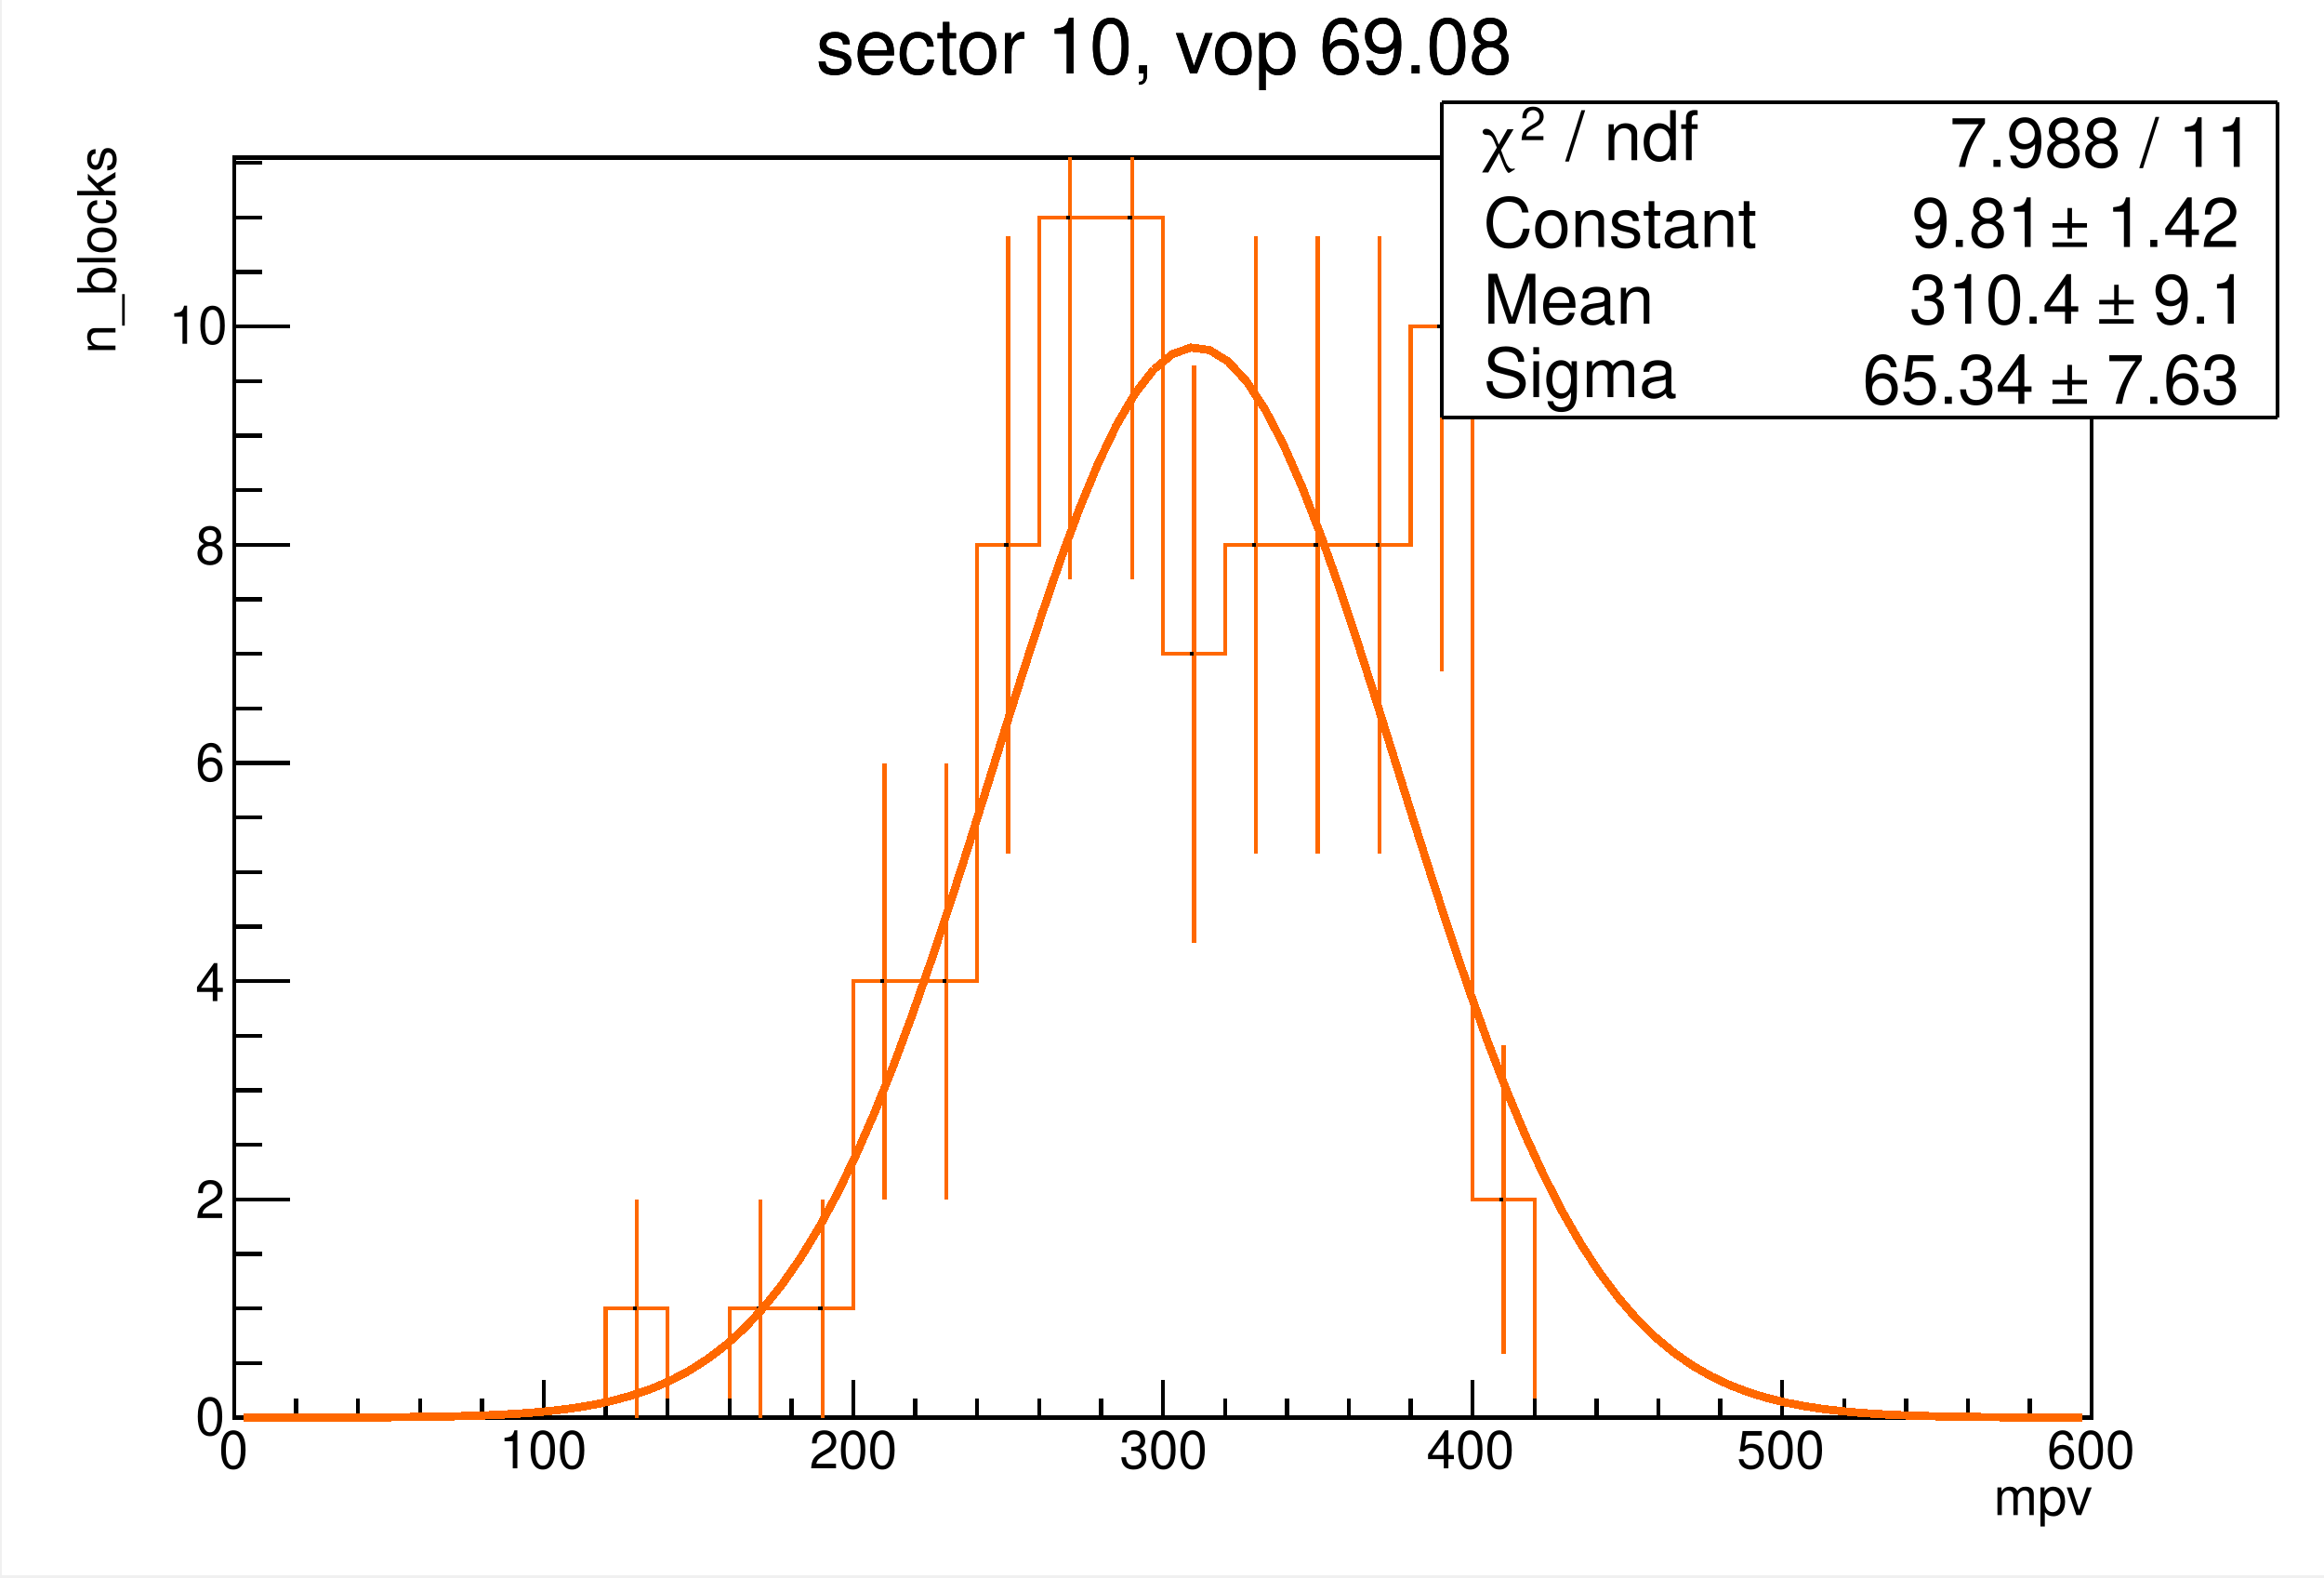
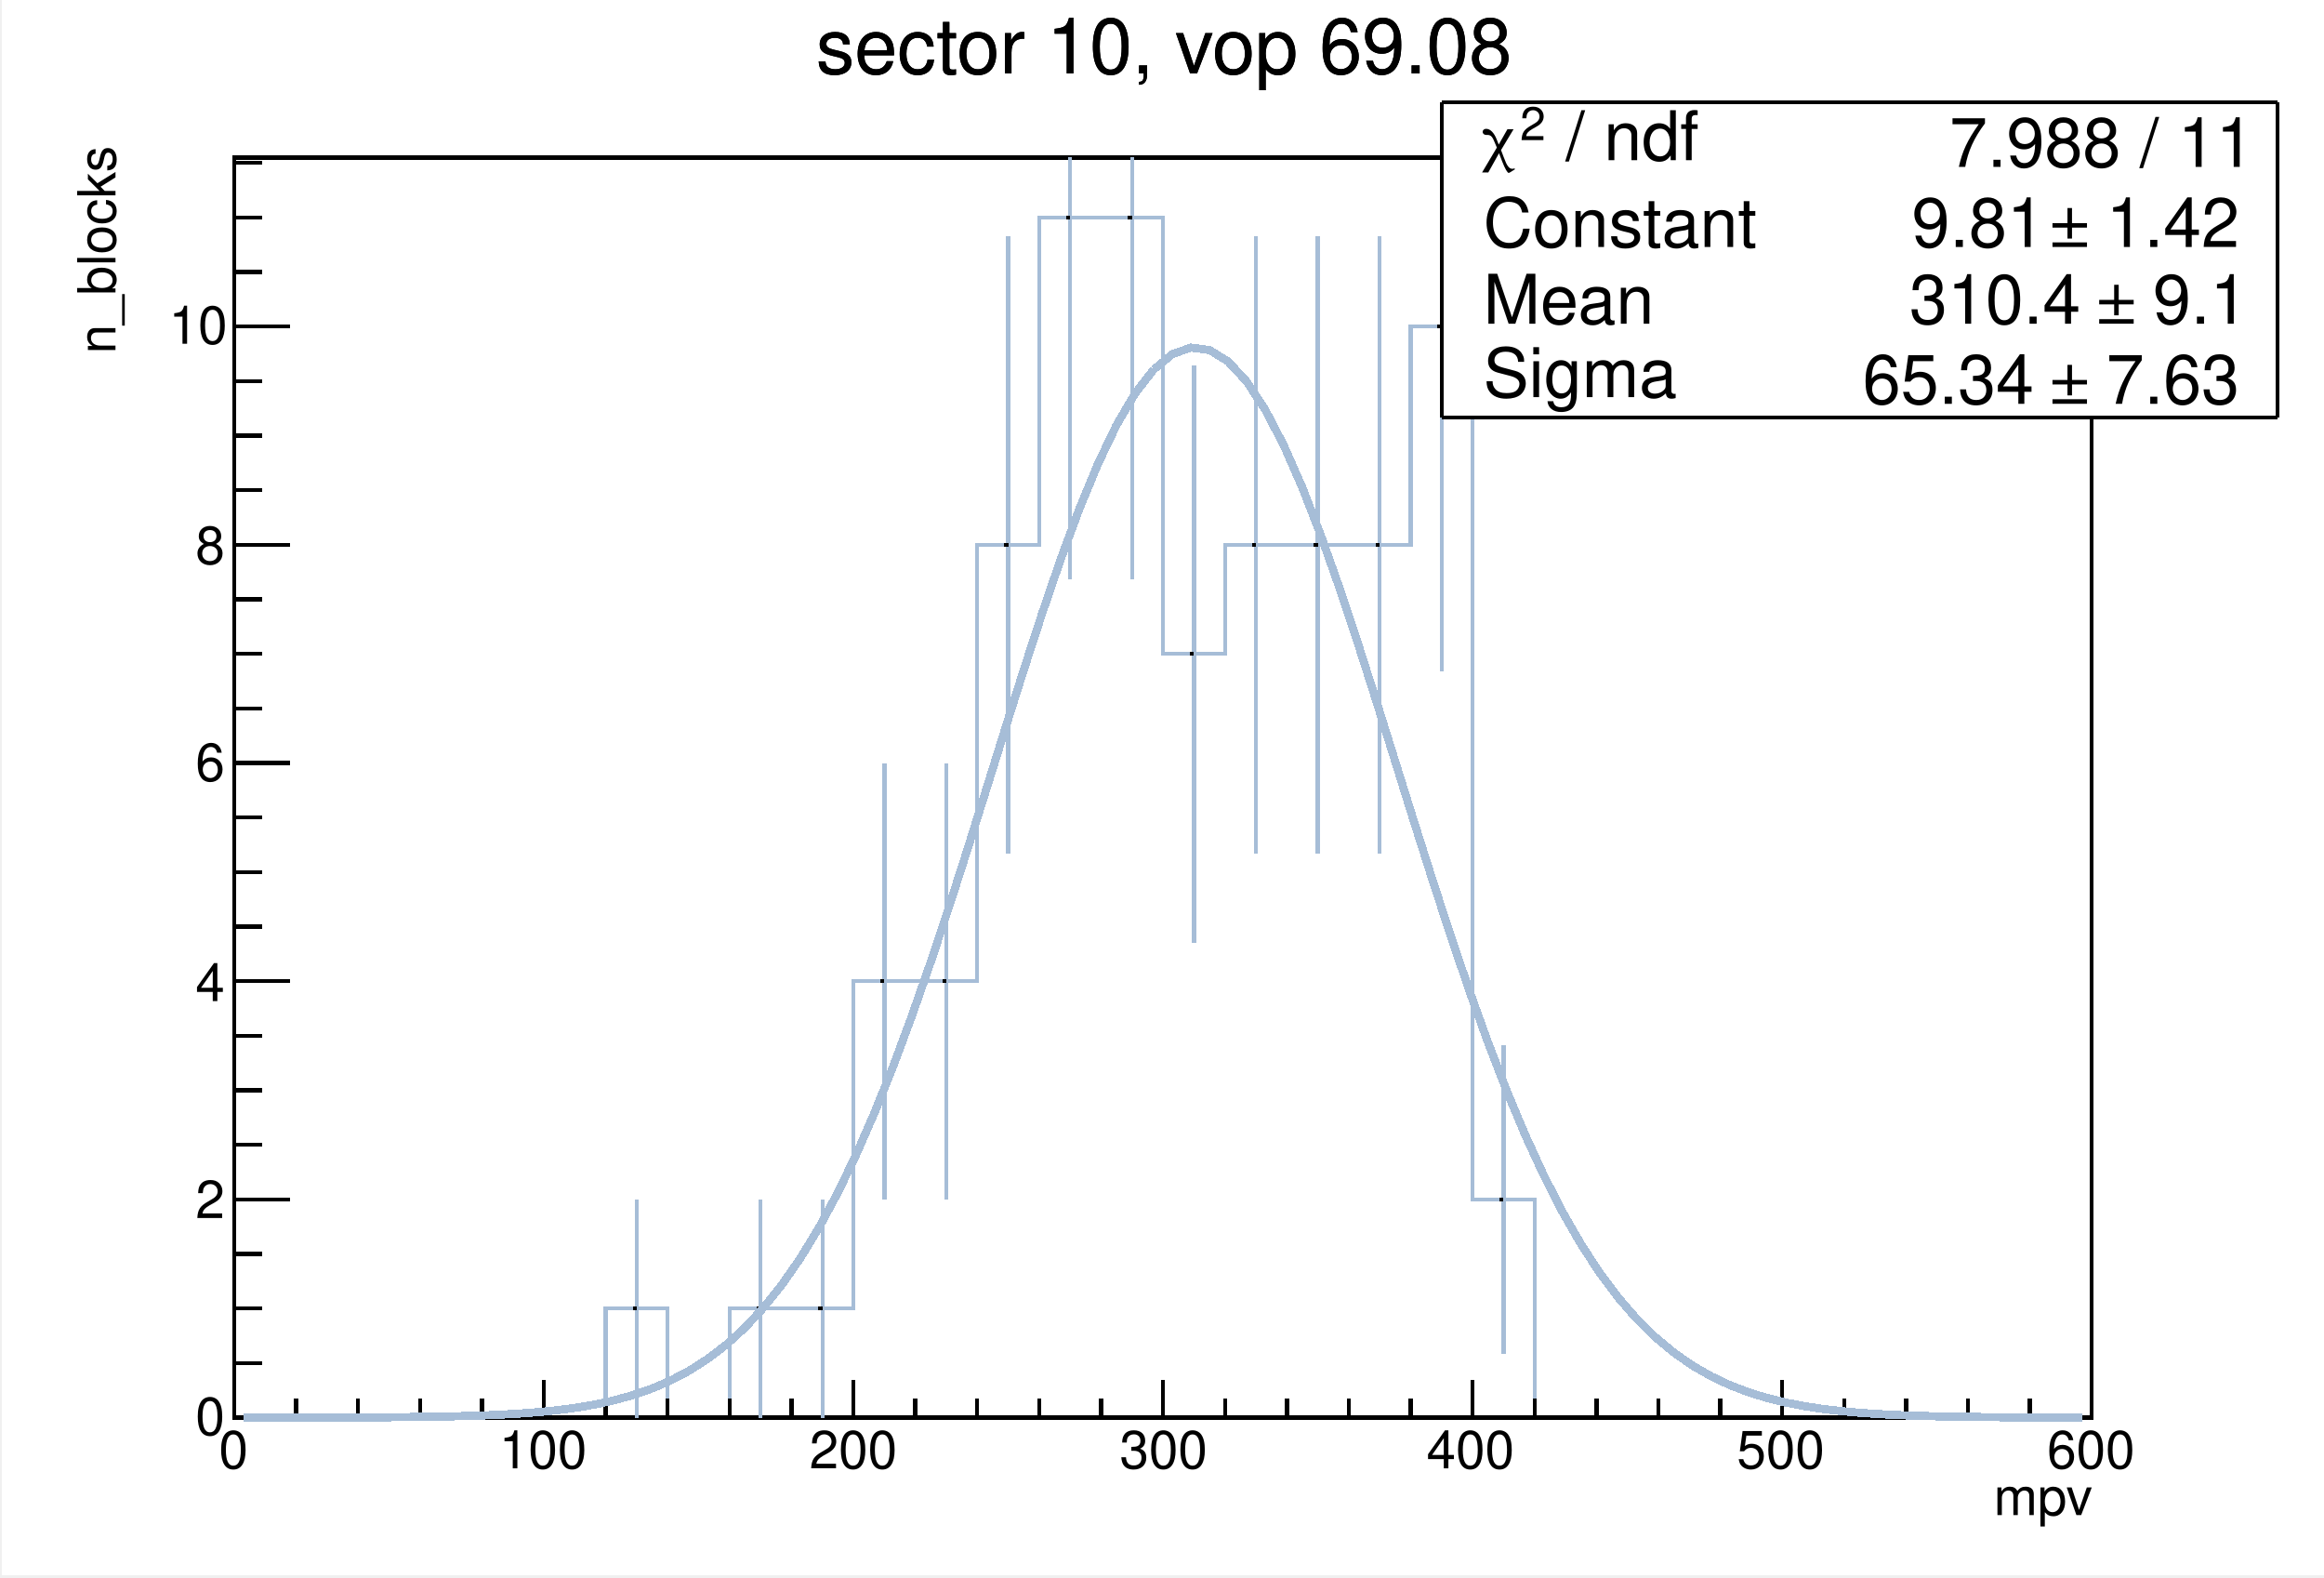
<svg xmlns="http://www.w3.org/2000/svg" width="567.429" height="384.969" viewBox="0 0 567.429 384.969" shape-rendering="crispEdges">
  <defs>
</defs>
  <rect x="0.5" y="0" width="566.929" height="384.469" fill="white" />
  <rect x="57.193" y="38.447" width="453.543" height="307.575" fill="white" />
  <rect x="57.193" y="38.447" width="453.543" height="307.575" fill="none" stroke="black" />
-   <path d="M57.193,346.022h 90.709v -26.63h 15.118v 26.63h 15.118v -26.63h 30.236v -79.89h 30.236v -106.52h 15.118v -79.89h 30.236v 106.52h 15.118v -26.63h 45.354v -53.26h 15.118v 213.039h 15.118v 53.26h 136.063" fill="none" stroke="#ff6800" />
-   <path d="M59.461,346.022h 18.142l 4.535, -0.032l 4.535, -0.015l 4.535, -0.021l 4.535, -0.03l 4.535, -0.043l 4.535, -0.06l 4.535, -0.083l 4.535, -0.113l 4.535, -0.153l 4.535, -0.206l 4.535,  -0.275l 4.535, -0.363l 4.535, -0.474l 4.535, -0.615l 4.535, -0.789l 4.535, -1.004l 4.535, -1.265l 4.535, -1.579l 4.535, -1.952l 4.535, -2.391l 4.535, -2.899l 4.535, -3.48l 4.535, -4.138l  4.535, -4.87l 4.535, -5.673l 4.535, -6.541l 4.535, -7.462l 4.535, -8.422l 4.535, -9.401l 4.535, -10.377l 4.535, -11.322l 4.535, -12.205l 4.535, -12.994l 4.535, -13.655l 4.535, -14.153l 4.535, -14.457l  4.535, -14.537l 4.535, -14.369l 4.535, -13.934l 4.535, -13.224l 4.535, -12.236l 4.535, -10.979l 4.535, -9.471l 4.535, -7.739l 4.535, -5.82" fill="none" stroke="#ff6800" stroke-width="2" />
-   <path d="M281.697,90.199l 4.535, -3.757l 4.535, -1.6l 4.535, 0.596l 4.535, 2.778l 4.535, 4.891l 4.535, 6.881l 4.535, 8.704l 4.535, 10.319l 4.535, 11.693l 4.535, 12.806l 4.535, 13.644l 4.535, 14.204l  4.535, 14.492l 4.535, 14.523l 4.535, 14.318l 4.535, 13.905l 4.535, 13.315l 4.535, 12.58l 4.535, 11.736l 4.535, 10.815l 4.535, 9.85l 4.535, 8.869l 4.535, 7.898l 4.535, 6.956l 4.535, 6.063l 4.535, 5.229l  4.535, 4.464l 4.535, 3.772l 4.535, 3.156l 4.535, 2.614l 4.535, 2.145l 4.535, 1.742l 4.535, 1.402l 4.535, 1.118l 4.535, 0.882l 4.535, 0.69l 4.535, 0.535l 4.535, 0.411l 4.535, 0.312l 4.535,  0.235l 4.535, 0.176l 4.535, 0.13l 4.535, 0.095l 4.535, 0.069l 4.535, 0.05l 4.535, 0.036l 4.535, 0.025l 4.535, 0.018l 4.535, 0.038" fill="none" stroke="#ff6800" stroke-width="2" />
-   <path d="M503.933,346.022h 4.535" fill="none" stroke="#ff6800" stroke-width="2" />
+   <path d="M57.193,346.022h 90.709v -26.63h 15.118v 26.63h 15.118v -26.63h 30.236v -79.89h 30.236v -106.52h 15.118v -79.89h 30.236v 106.52h 15.118v -26.63h 45.354v -53.26h 15.118v 213.039h 15.118v 53.26h 136.063" fill="none" stroke="#a6bdd7" />
+   <path d="M59.461,346.022h 18.142l 4.535, -0.032l 4.535, -0.015l 4.535, -0.021l 4.535, -0.03l 4.535, -0.043l 4.535, -0.06l 4.535, -0.083l 4.535, -0.113l 4.535, -0.153l 4.535, -0.206l 4.535,  -0.275l 4.535, -0.363l 4.535, -0.474l 4.535, -0.615l 4.535, -0.789l 4.535, -1.004l 4.535, -1.265l 4.535, -1.579l 4.535, -1.952l 4.535, -2.391l 4.535, -2.899l 4.535, -3.48l 4.535, -4.138l  4.535, -4.87l 4.535, -5.673l 4.535, -6.541l 4.535, -7.462l 4.535, -8.422l 4.535, -9.401l 4.535, -10.377l 4.535, -11.322l 4.535, -12.205l 4.535, -12.994l 4.535, -13.655l 4.535, -14.153l 4.535, -14.457l  4.535, -14.537l 4.535, -14.369l 4.535, -13.934l 4.535, -13.224l 4.535, -12.236l 4.535, -10.979l 4.535, -9.471l 4.535, -7.739l 4.535, -5.82" fill="none" stroke="#a6bdd7" stroke-width="2" />
+   <path d="M281.697,90.199l 4.535, -3.757l 4.535, -1.6l 4.535, 0.596l 4.535, 2.778l 4.535, 4.891l 4.535, 6.881l 4.535, 8.704l 4.535, 10.319l 4.535, 11.693l 4.535, 12.806l 4.535, 13.644l 4.535, 14.204l  4.535, 14.492l 4.535, 14.523l 4.535, 14.318l 4.535, 13.905l 4.535, 13.315l 4.535, 12.58l 4.535, 11.736l 4.535, 10.815l 4.535, 9.85l 4.535, 8.869l 4.535, 7.898l 4.535, 6.956l 4.535, 6.063l 4.535, 5.229l  4.535, 4.464l 4.535, 3.772l 4.535, 3.156l 4.535, 2.614l 4.535, 2.145l 4.535, 1.742l 4.535, 1.402l 4.535, 1.118l 4.535, 0.882l 4.535, 0.69l 4.535, 0.535l 4.535, 0.411l 4.535, 0.312l 4.535,  0.235l 4.535, 0.176l 4.535, 0.13l 4.535, 0.095l 4.535, 0.069l 4.535, 0.05l 4.535, 0.036l 4.535, 0.025l 4.535, 0.018l 4.535, 0.038" fill="none" stroke="#a6bdd7" stroke-width="2" />
+   <path d="M503.933,346.022h 4.535" fill="none" stroke="#a6bdd7" stroke-width="2" />
  <path d="M57.193,346.022h 453.543" fill="none" stroke="black" />
  <path d="M57.193,336.795v 9.227" fill="none" stroke="black" />
  <path d="M72.311,341.409v 4.614" fill="none" stroke="black" />
  <path d="M87.429,341.409v 4.614" fill="none" stroke="black" />
  <path d="M102.547,341.409v 4.614" fill="none" stroke="black" />
  <path d="M117.665,341.409v 4.614" fill="none" stroke="black" />
  <path d="M132.783,336.795v 9.227" fill="none" stroke="black" />
  <path d="M147.902,341.409v 4.614" fill="none" stroke="black" />
  <path d="M163.02,341.409v 4.614" fill="none" stroke="black" />
  <path d="M178.138,341.409v 4.614" fill="none" stroke="black" />
  <path d="M193.256,341.409v 4.614" fill="none" stroke="black" />
  <path d="M208.374,336.795v 9.227" fill="none" stroke="black" />
  <path d="M223.492,341.409v 4.614" fill="none" stroke="black" />
  <path d="M238.61,341.409v 4.614" fill="none" stroke="black" />
  <path d="M253.728,341.409v 4.614" fill="none" stroke="black" />
  <path d="M268.846,341.409v 4.614" fill="none" stroke="black" />
  <path d="M283.965,336.795v 9.227" fill="none" stroke="black" />
  <path d="M299.083,341.409v 4.614" fill="none" stroke="black" />
  <path d="M314.201,341.409v 4.614" fill="none" stroke="black" />
  <path d="M329.319,341.409v 4.614" fill="none" stroke="black" />
  <path d="M344.437,341.409v 4.614" fill="none" stroke="black" />
  <path d="M359.555,336.795v 9.227" fill="none" stroke="black" />
  <path d="M374.673,341.409v 4.614" fill="none" stroke="black" />
  <path d="M389.791,341.409v 4.614" fill="none" stroke="black" />
  <path d="M404.909,341.409v 4.614" fill="none" stroke="black" />
  <path d="M420.028,341.409v 4.614" fill="none" stroke="black" />
  <path d="M435.146,336.795v 9.227" fill="none" stroke="black" />
  <path d="M450.264,341.409v 4.614" fill="none" stroke="black" />
  <path d="M465.382,341.409v 4.614" fill="none" stroke="black" />
  <path d="M480.5,341.409v 4.614" fill="none" stroke="black" />
  <path d="M495.618,341.409v 4.614" fill="none" stroke="black" />
  <path d="M510.736,336.795v 9.227" fill="none" stroke="black" />
  <text xml:space="preserve" x="53.446" y="358.403" fill="black" font-size="12.845" font-family="Helvetica">0</text>
  <text xml:space="preserve" x="121.868" y="358.403" fill="black" font-size="12.845" font-family="Helvetica">100</text>
  <text xml:space="preserve" x="197.622" y="358.403" fill="black" font-size="12.845" font-family="Helvetica">200</text>
  <text xml:space="preserve" x="273.375" y="358.403" fill="black" font-size="12.845" font-family="Helvetica">300</text>
  <text xml:space="preserve" x="348.314" y="358.403" fill="black" font-size="12.845" font-family="Helvetica">400</text>
  <text xml:space="preserve" x="424.068" y="358.403" fill="black" font-size="12.845" font-family="Helvetica">500</text>
  <text xml:space="preserve" x="499.821" y="358.403" fill="black" font-size="12.845" font-family="Helvetica">600</text>
  <text xml:space="preserve" x="486.788" y="369.807" fill="black" font-size="12.845" font-family="Helvetica">mpv</text>
  <path d="M57.193,346.022v -307.575" fill="none" stroke="black" />
  <path d="M70.799,346.022h -13.606" fill="none" stroke="black" />
  <path d="M63.996,332.707h -6.803" fill="none" stroke="black" />
  <path d="M63.996,319.392h -6.803" fill="none" stroke="black" />
  <path d="M63.996,306.077h -6.803" fill="none" stroke="black" />
  <path d="M70.799,292.762h -13.606" fill="none" stroke="black" />
  <path d="M63.996,279.448h -6.803" fill="none" stroke="black" />
  <path d="M63.996,266.133h -6.803" fill="none" stroke="black" />
  <path d="M63.996,252.818h -6.803" fill="none" stroke="black" />
  <path d="M70.799,239.503h -13.606" fill="none" stroke="black" />
  <path d="M63.996,226.188h -6.803" fill="none" stroke="black" />
  <path d="M63.996,212.873h -6.803" fill="none" stroke="black" />
  <path d="M63.996,199.558h -6.803" fill="none" stroke="black" />
  <path d="M70.799,186.243h -13.606" fill="none" stroke="black" />
  <path d="M63.996,172.928h -6.803" fill="none" stroke="black" />
  <path d="M63.996,159.613h -6.803" fill="none" stroke="black" />
  <path d="M63.996,146.298h -6.803" fill="none" stroke="black" />
  <path d="M70.799,132.983h -13.606" fill="none" stroke="black" />
  <path d="M63.996,119.668h -6.803" fill="none" stroke="black" />
  <path d="M63.996,106.353h -6.803" fill="none" stroke="black" />
  <path d="M63.996,93.038h -6.803" fill="none" stroke="black" />
  <path d="M70.799,79.723h -13.606" fill="none" stroke="black" />
  <path d="M70.799,79.723h -13.606" fill="none" stroke="black" />
  <path d="M63.996,66.408h -6.803" fill="none" stroke="black" />
  <path d="M63.996,53.093h -6.803" fill="none" stroke="black" />
  <path d="M63.996,39.778h -6.803" fill="none" stroke="black" />
  <text xml:space="preserve" x="47.744" y="350.258" fill="black" font-size="12.845" font-family="Helvetica">0</text>
  <text xml:space="preserve" x="47.744" y="297.312" fill="black" font-size="12.845" font-family="Helvetica">2</text>
  <text xml:space="preserve" x="47.744" y="244.366" fill="black" font-size="12.845" font-family="Helvetica">4</text>
  <text xml:space="preserve" x="47.744" y="190.605" fill="black" font-size="12.845" font-family="Helvetica">6</text>
  <text xml:space="preserve" x="47.744" y="137.66" fill="black" font-size="12.845" font-family="Helvetica">8</text>
  <text xml:space="preserve" x="41.228" y="83.899" fill="black" font-size="12.845" font-family="Helvetica">10</text>
  <g transform="rotate(-90,28.1948,86.3427)">
    <text xml:space="preserve" x="28.195" y="86.343" fill="black" font-size="12.845" font-family="Helvetica">n_blocks</text>
  </g>
  <text xml:space="preserve" x="199.251" y="17.92" fill="black" font-size="18.794" font-family="Helvetica">sector 10, vop 69.08</text>
  <rect x="351.996" y="24.991" width="204.094" height="76.894" fill="white" />
  <path d="M351.996,101.884h 204.094" fill="none" stroke="black" />
  <path d="M556.091,101.884v -76.894" fill="none" stroke="black" />
  <path d="M556.091,24.991h -204.094" fill="none" stroke="black" />
  <path d="M351.996,24.991v 76.894" fill="none" stroke="black" />
  <text xml:space="preserve" x="377.638" y="39.099" fill="black" font-size="16.725" font-family="Helvetica"> / ndf </text>
  <text xml:space="preserve" x="371.122" y="34.211" fill="black" font-size="11.317" font-family="Helvetica">2</text>
  <text xml:space="preserve" x="362.162" y="39.099" fill="black" font-size="16.725" font-family="Times">χ</text>
  <text xml:space="preserve" x="471.312" y="40.728" fill="black" font-size="16.725" font-family="Helvetica"> 7.988 / 11</text>
  <text xml:space="preserve" x="362.162" y="60.277" fill="black" font-size="16.725" font-family="Helvetica">Constant </text>
  <text xml:space="preserve" x="509.596" y="60.277" fill="black" font-size="16.725" font-family="Helvetica"> 1.42</text>
  <text xml:space="preserve" x="500.636" y="60.277" fill="black" font-size="16.725" font-family="Times">±</text>
  <text xml:space="preserve" x="457.464" y="60.277" fill="black" font-size="16.725" font-family="Helvetica">  9.81 </text>
  <text xml:space="preserve" x="362.162" y="79.012" fill="black" font-size="16.725" font-family="Helvetica">Mean     </text>
  <text xml:space="preserve" x="521" y="79.012" fill="black" font-size="16.725" font-family="Helvetica"> 9.1</text>
  <text xml:space="preserve" x="512.039" y="79.012" fill="black" font-size="16.725" font-family="Times">±</text>
  <text xml:space="preserve" x="461.537" y="79.012" fill="black" font-size="16.725" font-family="Helvetica"> 310.4 </text>
  <text xml:space="preserve" x="362.162" y="96.932" fill="black" font-size="16.725" font-family="Helvetica">Sigma    </text>
  <text xml:space="preserve" x="509.596" y="98.561" fill="black" font-size="16.725" font-family="Helvetica"> 7.63</text>
  <text xml:space="preserve" x="500.636" y="98.561" fill="black" font-size="16.725" font-family="Times">±</text>
  <text xml:space="preserve" x="450.133" y="98.561" fill="black" font-size="16.725" font-family="Helvetica"> 65.34 </text>
  <g stroke="black" stroke-width="1" fill="none">
    <line x1="63.752" y1="346.022" x2="64.752" y2="346.022" />
  </g>
  <g stroke="black" stroke-width="1" fill="none">
    <line x1="78.87" y1="346.022" x2="79.87" y2="346.022" />
  </g>
  <g stroke="black" stroke-width="1" fill="none">
    <line x1="93.988" y1="346.022" x2="94.988" y2="346.022" />
  </g>
  <g stroke="black" stroke-width="1" fill="none">
    <line x1="109.106" y1="346.022" x2="110.106" y2="346.022" />
  </g>
  <g stroke="black" stroke-width="1" fill="none">
    <line x1="124.224" y1="346.022" x2="125.224" y2="346.022" />
  </g>
  <g stroke="black" stroke-width="1" fill="none">
    <line x1="139.343" y1="346.022" x2="140.343" y2="346.022" />
  </g>
-   <path d="M155.461,346.022v -26.63" fill="none" stroke="#ff6800" />
-   <path d="M155.461,319.392v -26.63" fill="none" stroke="#ff6800" />
-   <path d="M147.902,319.392h 7.559" fill="none" stroke="#ff6800" />
-   <path d="M155.461,319.392h 7.559" fill="none" stroke="#ff6800" />
+   <path d="M155.461,346.022v -26.63" fill="none" stroke="#a6bdd7" />
+   <path d="M155.461,319.392v -26.63" fill="none" stroke="#a6bdd7" />
+   <path d="M147.902,319.392h 7.559" fill="none" stroke="#a6bdd7" />
+   <path d="M155.461,319.392h 7.559" fill="none" stroke="#a6bdd7" />
  <g stroke="black" stroke-width="1" fill="none">
    <line x1="154.461" y1="319.392" x2="155.461" y2="319.392" />
  </g>
  <g stroke="black" stroke-width="1" fill="none">
    <line x1="169.579" y1="346.022" x2="170.579" y2="346.022" />
  </g>
-   <path d="M185.697,346.022v -26.63" fill="none" stroke="#ff6800" />
-   <path d="M185.697,319.392v -26.63" fill="none" stroke="#ff6800" />
-   <path d="M178.138,319.392h 7.559" fill="none" stroke="#ff6800" />
-   <path d="M185.697,319.392h 7.559" fill="none" stroke="#ff6800" />
+   <path d="M185.697,346.022v -26.63" fill="none" stroke="#a6bdd7" />
+   <path d="M185.697,319.392v -26.63" fill="none" stroke="#a6bdd7" />
+   <path d="M178.138,319.392h 7.559" fill="none" stroke="#a6bdd7" />
+   <path d="M185.697,319.392h 7.559" fill="none" stroke="#a6bdd7" />
  <g stroke="black" stroke-width="1" fill="none">
    <line x1="184.697" y1="319.392" x2="185.697" y2="319.392" />
  </g>
-   <path d="M200.815,346.022v -26.63" fill="none" stroke="#ff6800" />
-   <path d="M200.815,319.392v -26.63" fill="none" stroke="#ff6800" />
-   <path d="M193.256,319.392h 7.559" fill="none" stroke="#ff6800" />
-   <path d="M200.815,319.392h 7.559" fill="none" stroke="#ff6800" />
+   <path d="M200.815,346.022v -26.63" fill="none" stroke="#a6bdd7" />
+   <path d="M200.815,319.392v -26.63" fill="none" stroke="#a6bdd7" />
+   <path d="M193.256,319.392h 7.559" fill="none" stroke="#a6bdd7" />
+   <path d="M200.815,319.392h 7.559" fill="none" stroke="#a6bdd7" />
  <g stroke="black" stroke-width="1" fill="none">
    <line x1="199.815" y1="319.392" x2="200.815" y2="319.392" />
  </g>
-   <path d="M215.933,292.762v -53.26" fill="none" stroke="#ff6800" />
-   <path d="M215.933,239.503v -53.26" fill="none" stroke="#ff6800" />
-   <path d="M208.374,239.503h 7.559" fill="none" stroke="#ff6800" />
-   <path d="M215.933,239.503h 7.559" fill="none" stroke="#ff6800" />
+   <path d="M215.933,292.762v -53.26" fill="none" stroke="#a6bdd7" />
+   <path d="M215.933,239.503v -53.26" fill="none" stroke="#a6bdd7" />
+   <path d="M208.374,239.503h 7.559" fill="none" stroke="#a6bdd7" />
+   <path d="M215.933,239.503h 7.559" fill="none" stroke="#a6bdd7" />
  <g stroke="black" stroke-width="1" fill="none">
    <line x1="214.933" y1="239.503" x2="215.933" y2="239.503" />
  </g>
-   <path d="M231.051,292.762v -53.26" fill="none" stroke="#ff6800" />
-   <path d="M231.051,239.503v -53.26" fill="none" stroke="#ff6800" />
-   <path d="M223.492,239.503h 7.559" fill="none" stroke="#ff6800" />
-   <path d="M231.051,239.503h 7.559" fill="none" stroke="#ff6800" />
+   <path d="M231.051,292.762v -53.26" fill="none" stroke="#a6bdd7" />
+   <path d="M231.051,239.503v -53.26" fill="none" stroke="#a6bdd7" />
+   <path d="M223.492,239.503h 7.559" fill="none" stroke="#a6bdd7" />
+   <path d="M231.051,239.503h 7.559" fill="none" stroke="#a6bdd7" />
  <g stroke="black" stroke-width="1" fill="none">
    <line x1="230.051" y1="239.503" x2="231.051" y2="239.503" />
  </g>
-   <path d="M246.169,208.304v -75.321" fill="none" stroke="#ff6800" />
-   <path d="M246.169,132.983v -75.321" fill="none" stroke="#ff6800" />
-   <path d="M238.61,132.983h 7.559" fill="none" stroke="#ff6800" />
-   <path d="M246.169,132.983h 7.559" fill="none" stroke="#ff6800" />
+   <path d="M246.169,208.304v -75.321" fill="none" stroke="#a6bdd7" />
+   <path d="M246.169,132.983v -75.321" fill="none" stroke="#a6bdd7" />
+   <path d="M238.61,132.983h 7.559" fill="none" stroke="#a6bdd7" />
+   <path d="M246.169,132.983h 7.559" fill="none" stroke="#a6bdd7" />
  <g stroke="black" stroke-width="1" fill="none">
    <line x1="245.169" y1="132.983" x2="246.169" y2="132.983" />
  </g>
-   <path d="M261.287,141.415v -88.321" fill="none" stroke="#ff6800" />
-   <path d="M261.287,53.093v -14.646" fill="none" stroke="#ff6800" />
-   <path d="M253.728,53.093h 7.559" fill="none" stroke="#ff6800" />
-   <path d="M261.287,53.093h 7.559" fill="none" stroke="#ff6800" />
+   <path d="M261.287,141.415v -88.321" fill="none" stroke="#a6bdd7" />
+   <path d="M261.287,53.093v -14.646" fill="none" stroke="#a6bdd7" />
+   <path d="M253.728,53.093h 7.559" fill="none" stroke="#a6bdd7" />
+   <path d="M261.287,53.093h 7.559" fill="none" stroke="#a6bdd7" />
  <g stroke="black" stroke-width="1" fill="none">
    <line x1="260.287" y1="53.093" x2="261.287" y2="53.093" />
  </g>
-   <path d="M276.406,141.415v -88.321" fill="none" stroke="#ff6800" />
-   <path d="M276.406,53.093v -14.646" fill="none" stroke="#ff6800" />
-   <path d="M268.846,53.093h 7.559" fill="none" stroke="#ff6800" />
-   <path d="M276.406,53.093h 7.559" fill="none" stroke="#ff6800" />
+   <path d="M276.406,141.415v -88.321" fill="none" stroke="#a6bdd7" />
+   <path d="M276.406,53.093v -14.646" fill="none" stroke="#a6bdd7" />
+   <path d="M268.846,53.093h 7.559" fill="none" stroke="#a6bdd7" />
+   <path d="M276.406,53.093h 7.559" fill="none" stroke="#a6bdd7" />
  <g stroke="black" stroke-width="1" fill="none">
    <line x1="275.406" y1="53.093" x2="276.406" y2="53.093" />
  </g>
-   <path d="M291.524,230.069v -70.456" fill="none" stroke="#ff6800" />
-   <path d="M291.524,159.613v -70.456" fill="none" stroke="#ff6800" />
-   <path d="M283.965,159.613h 7.559" fill="none" stroke="#ff6800" />
-   <path d="M291.524,159.613h 7.559" fill="none" stroke="#ff6800" />
+   <path d="M291.524,230.069v -70.456" fill="none" stroke="#a6bdd7" />
+   <path d="M291.524,159.613v -70.456" fill="none" stroke="#a6bdd7" />
+   <path d="M283.965,159.613h 7.559" fill="none" stroke="#a6bdd7" />
+   <path d="M291.524,159.613h 7.559" fill="none" stroke="#a6bdd7" />
  <g stroke="black" stroke-width="1" fill="none">
    <line x1="290.524" y1="159.613" x2="291.524" y2="159.613" />
  </g>
-   <path d="M306.642,208.304v -75.321" fill="none" stroke="#ff6800" />
-   <path d="M306.642,132.983v -75.321" fill="none" stroke="#ff6800" />
-   <path d="M299.083,132.983h 7.559" fill="none" stroke="#ff6800" />
-   <path d="M306.642,132.983h 7.559" fill="none" stroke="#ff6800" />
+   <path d="M306.642,208.304v -75.321" fill="none" stroke="#a6bdd7" />
+   <path d="M306.642,132.983v -75.321" fill="none" stroke="#a6bdd7" />
+   <path d="M299.083,132.983h 7.559" fill="none" stroke="#a6bdd7" />
+   <path d="M306.642,132.983h 7.559" fill="none" stroke="#a6bdd7" />
  <g stroke="black" stroke-width="1" fill="none">
    <line x1="305.642" y1="132.983" x2="306.642" y2="132.983" />
  </g>
-   <path d="M321.76,208.304v -75.321" fill="none" stroke="#ff6800" />
-   <path d="M321.76,132.983v -75.321" fill="none" stroke="#ff6800" />
-   <path d="M314.201,132.983h 7.559" fill="none" stroke="#ff6800" />
-   <path d="M321.76,132.983h 7.559" fill="none" stroke="#ff6800" />
+   <path d="M321.76,208.304v -75.321" fill="none" stroke="#a6bdd7" />
+   <path d="M321.76,132.983v -75.321" fill="none" stroke="#a6bdd7" />
+   <path d="M314.201,132.983h 7.559" fill="none" stroke="#a6bdd7" />
+   <path d="M321.76,132.983h 7.559" fill="none" stroke="#a6bdd7" />
  <g stroke="black" stroke-width="1" fill="none">
    <line x1="320.76" y1="132.983" x2="321.76" y2="132.983" />
  </g>
-   <path d="M336.878,208.304v -75.321" fill="none" stroke="#ff6800" />
-   <path d="M336.878,132.983v -75.321" fill="none" stroke="#ff6800" />
-   <path d="M329.319,132.983h 7.559" fill="none" stroke="#ff6800" />
-   <path d="M336.878,132.983h 7.559" fill="none" stroke="#ff6800" />
+   <path d="M336.878,208.304v -75.321" fill="none" stroke="#a6bdd7" />
+   <path d="M336.878,132.983v -75.321" fill="none" stroke="#a6bdd7" />
+   <path d="M329.319,132.983h 7.559" fill="none" stroke="#a6bdd7" />
+   <path d="M336.878,132.983h 7.559" fill="none" stroke="#a6bdd7" />
  <g stroke="black" stroke-width="1" fill="none">
    <line x1="335.878" y1="132.983" x2="336.878" y2="132.983" />
  </g>
-   <path d="M351.996,163.934v -84.211" fill="none" stroke="#ff6800" />
-   <path d="M351.996,79.723v -41.276" fill="none" stroke="#ff6800" />
-   <path d="M344.437,79.723h 7.559" fill="none" stroke="#ff6800" />
-   <path d="M351.996,79.723h 7.559" fill="none" stroke="#ff6800" />
+   <path d="M351.996,163.934v -84.211" fill="none" stroke="#a6bdd7" />
+   <path d="M351.996,79.723v -41.276" fill="none" stroke="#a6bdd7" />
+   <path d="M344.437,79.723h 7.559" fill="none" stroke="#a6bdd7" />
+   <path d="M351.996,79.723h 7.559" fill="none" stroke="#a6bdd7" />
  <g stroke="black" stroke-width="1" fill="none">
    <line x1="350.996" y1="79.723" x2="351.996" y2="79.723" />
  </g>
-   <path d="M367.114,330.423v -37.66" fill="none" stroke="#ff6800" />
-   <path d="M367.114,292.762v -37.66" fill="none" stroke="#ff6800" />
-   <path d="M359.555,292.762h 7.559" fill="none" stroke="#ff6800" />
-   <path d="M367.114,292.762h 7.559" fill="none" stroke="#ff6800" />
+   <path d="M367.114,330.423v -37.66" fill="none" stroke="#a6bdd7" />
+   <path d="M367.114,292.762v -37.66" fill="none" stroke="#a6bdd7" />
+   <path d="M359.555,292.762h 7.559" fill="none" stroke="#a6bdd7" />
+   <path d="M367.114,292.762h 7.559" fill="none" stroke="#a6bdd7" />
  <g stroke="black" stroke-width="1" fill="none">
    <line x1="366.114" y1="292.762" x2="367.114" y2="292.762" />
  </g>
  <g stroke="black" stroke-width="1" fill="none">
    <line x1="381.232" y1="346.022" x2="382.232" y2="346.022" />
  </g>
  <g stroke="black" stroke-width="1" fill="none">
    <line x1="396.35" y1="346.022" x2="397.35" y2="346.022" />
  </g>
  <g stroke="black" stroke-width="1" fill="none">
    <line x1="411.469" y1="346.022" x2="412.469" y2="346.022" />
  </g>
  <g stroke="black" stroke-width="1" fill="none">
    <line x1="426.587" y1="346.022" x2="427.587" y2="346.022" />
  </g>
  <g stroke="black" stroke-width="1" fill="none">
    <line x1="441.705" y1="346.022" x2="442.705" y2="346.022" />
  </g>
  <g stroke="black" stroke-width="1" fill="none">
    <line x1="456.823" y1="346.022" x2="457.823" y2="346.022" />
  </g>
  <g stroke="black" stroke-width="1" fill="none">
    <line x1="471.941" y1="346.022" x2="472.941" y2="346.022" />
  </g>
  <g stroke="black" stroke-width="1" fill="none">
    <line x1="487.059" y1="346.022" x2="488.059" y2="346.022" />
  </g>
  <g stroke="black" stroke-width="1" fill="none">
    <line x1="502.177" y1="346.022" x2="503.177" y2="346.022" />
  </g>
-   <path d="M59.461,346.022h 18.142l 4.535, -0.032l 4.535, -0.015l 4.535, -0.021l 4.535, -0.03l 4.535, -0.043l 4.535, -0.06l 4.535, -0.083l 4.535, -0.113l 4.535, -0.153l 4.535, -0.206l 4.535,  -0.275l 4.535, -0.363l 4.535, -0.474l 4.535, -0.615l 4.535, -0.789l 4.535, -1.004l 4.535, -1.265l 4.535, -1.579l 4.535, -1.952l 4.535, -2.391l 4.535, -2.899l 4.535, -3.48l 4.535, -4.138l  4.535, -4.87l 4.535, -5.673l 4.535, -6.541l 4.535, -7.462l 4.535, -8.422l 4.535, -9.401l 4.535, -10.377l 4.535, -11.322l 4.535, -12.205l 4.535, -12.994l 4.535, -13.655l 4.535, -14.153l 4.535, -14.457l  4.535, -14.537l 4.535, -14.369l 4.535, -13.934l 4.535, -13.224l 4.535, -12.236l 4.535, -10.979l 4.535, -9.471l 4.535, -7.739l 4.535, -5.82" fill="none" stroke="#ff6800" stroke-width="2" />
-   <path d="M281.697,90.199l 4.535, -3.757l 4.535, -1.6l 4.535, 0.596l 4.535, 2.778l 4.535, 4.891l 4.535, 6.881l 4.535, 8.704l 4.535, 10.319l 4.535, 11.693l 4.535, 12.806l 4.535, 13.644l 4.535, 14.204l  4.535, 14.492l 4.535, 14.523l 4.535, 14.318l 4.535, 13.905l 4.535, 13.315l 4.535, 12.58l 4.535, 11.736l 4.535, 10.815l 4.535, 9.85l 4.535, 8.869l 4.535, 7.898l 4.535, 6.956l 4.535, 6.063l 4.535, 5.229l  4.535, 4.464l 4.535, 3.772l 4.535, 3.156l 4.535, 2.614l 4.535, 2.145l 4.535, 1.742l 4.535, 1.402l 4.535, 1.118l 4.535, 0.882l 4.535, 0.69l 4.535, 0.535l 4.535, 0.411l 4.535, 0.312l 4.535,  0.235l 4.535, 0.176l 4.535, 0.13l 4.535, 0.095l 4.535, 0.069l 4.535, 0.05l 4.535, 0.036l 4.535, 0.025l 4.535, 0.018l 4.535, 0.038" fill="none" stroke="#ff6800" stroke-width="2" />
-   <path d="M503.933,346.022h 4.535" fill="none" stroke="#ff6800" stroke-width="2" />
+   <path d="M59.461,346.022h 18.142l 4.535, -0.032l 4.535, -0.015l 4.535, -0.021l 4.535, -0.03l 4.535, -0.043l 4.535, -0.06l 4.535, -0.083l 4.535, -0.113l 4.535, -0.153l 4.535, -0.206l 4.535,  -0.275l 4.535, -0.363l 4.535, -0.474l 4.535, -0.615l 4.535, -0.789l 4.535, -1.004l 4.535, -1.265l 4.535, -1.579l 4.535, -1.952l 4.535, -2.391l 4.535, -2.899l 4.535, -3.48l 4.535, -4.138l  4.535, -4.87l 4.535, -5.673l 4.535, -6.541l 4.535, -7.462l 4.535, -8.422l 4.535, -9.401l 4.535, -10.377l 4.535, -11.322l 4.535, -12.205l 4.535, -12.994l 4.535, -13.655l 4.535, -14.153l 4.535, -14.457l  4.535, -14.537l 4.535, -14.369l 4.535, -13.934l 4.535, -13.224l 4.535, -12.236l 4.535, -10.979l 4.535, -9.471l 4.535, -7.739l 4.535, -5.82" fill="none" stroke="#a6bdd7" stroke-width="2" />
+   <path d="M281.697,90.199l 4.535, -3.757l 4.535, -1.6l 4.535, 0.596l 4.535, 2.778l 4.535, 4.891l 4.535, 6.881l 4.535, 8.704l 4.535, 10.319l 4.535, 11.693l 4.535, 12.806l 4.535, 13.644l 4.535, 14.204l  4.535, 14.492l 4.535, 14.523l 4.535, 14.318l 4.535, 13.905l 4.535, 13.315l 4.535, 12.58l 4.535, 11.736l 4.535, 10.815l 4.535, 9.85l 4.535, 8.869l 4.535, 7.898l 4.535, 6.956l 4.535, 6.063l 4.535, 5.229l  4.535, 4.464l 4.535, 3.772l 4.535, 3.156l 4.535, 2.614l 4.535, 2.145l 4.535, 1.742l 4.535, 1.402l 4.535, 1.118l 4.535, 0.882l 4.535, 0.69l 4.535, 0.535l 4.535, 0.411l 4.535, 0.312l 4.535,  0.235l 4.535, 0.176l 4.535, 0.13l 4.535, 0.095l 4.535, 0.069l 4.535, 0.05l 4.535, 0.036l 4.535, 0.025l 4.535, 0.018l 4.535, 0.038" fill="none" stroke="#a6bdd7" stroke-width="2" />
+   <path d="M503.933,346.022h 4.535" fill="none" stroke="#a6bdd7" stroke-width="2" />
  <rect x="351.996" y="24.991" width="204.094" height="76.894" fill="white" />
  <path d="M351.996,101.884h 204.094" fill="none" stroke="black" />
  <path d="M556.091,101.884v -76.894" fill="none" stroke="black" />
  <path d="M556.091,24.991h -204.094" fill="none" stroke="black" />
  <path d="M351.996,24.991v 76.894" fill="none" stroke="black" />
  <text xml:space="preserve" x="377.638" y="39.099" fill="black" font-size="16.725" font-family="Helvetica"> / ndf </text>
  <text xml:space="preserve" x="371.122" y="34.211" fill="black" font-size="11.317" font-family="Helvetica">2</text>
  <text xml:space="preserve" x="362.162" y="39.099" fill="black" font-size="16.725" font-family="Times">χ</text>
  <text xml:space="preserve" x="471.312" y="40.728" fill="black" font-size="16.725" font-family="Helvetica"> 7.988 / 11</text>
  <text xml:space="preserve" x="362.162" y="60.277" fill="black" font-size="16.725" font-family="Helvetica">Constant </text>
  <text xml:space="preserve" x="509.596" y="60.277" fill="black" font-size="16.725" font-family="Helvetica"> 1.42</text>
  <text xml:space="preserve" x="500.636" y="60.277" fill="black" font-size="16.725" font-family="Times">±</text>
  <text xml:space="preserve" x="457.464" y="60.277" fill="black" font-size="16.725" font-family="Helvetica">  9.81 </text>
  <text xml:space="preserve" x="362.162" y="79.012" fill="black" font-size="16.725" font-family="Helvetica">Mean     </text>
  <text xml:space="preserve" x="521" y="79.012" fill="black" font-size="16.725" font-family="Helvetica"> 9.1</text>
  <text xml:space="preserve" x="512.039" y="79.012" fill="black" font-size="16.725" font-family="Times">±</text>
  <text xml:space="preserve" x="461.537" y="79.012" fill="black" font-size="16.725" font-family="Helvetica"> 310.4 </text>
  <text xml:space="preserve" x="362.162" y="96.932" fill="black" font-size="16.725" font-family="Helvetica">Sigma    </text>
  <text xml:space="preserve" x="509.596" y="98.561" fill="black" font-size="16.725" font-family="Helvetica"> 7.63</text>
  <text xml:space="preserve" x="500.636" y="98.561" fill="black" font-size="16.725" font-family="Times">±</text>
  <text xml:space="preserve" x="450.133" y="98.561" fill="black" font-size="16.725" font-family="Helvetica"> 65.34 </text>
  <text xml:space="preserve" x="199.251" y="17.92" fill="black" font-size="18.794" font-family="Helvetica">sector 10, vop 69.08</text>
</svg>
